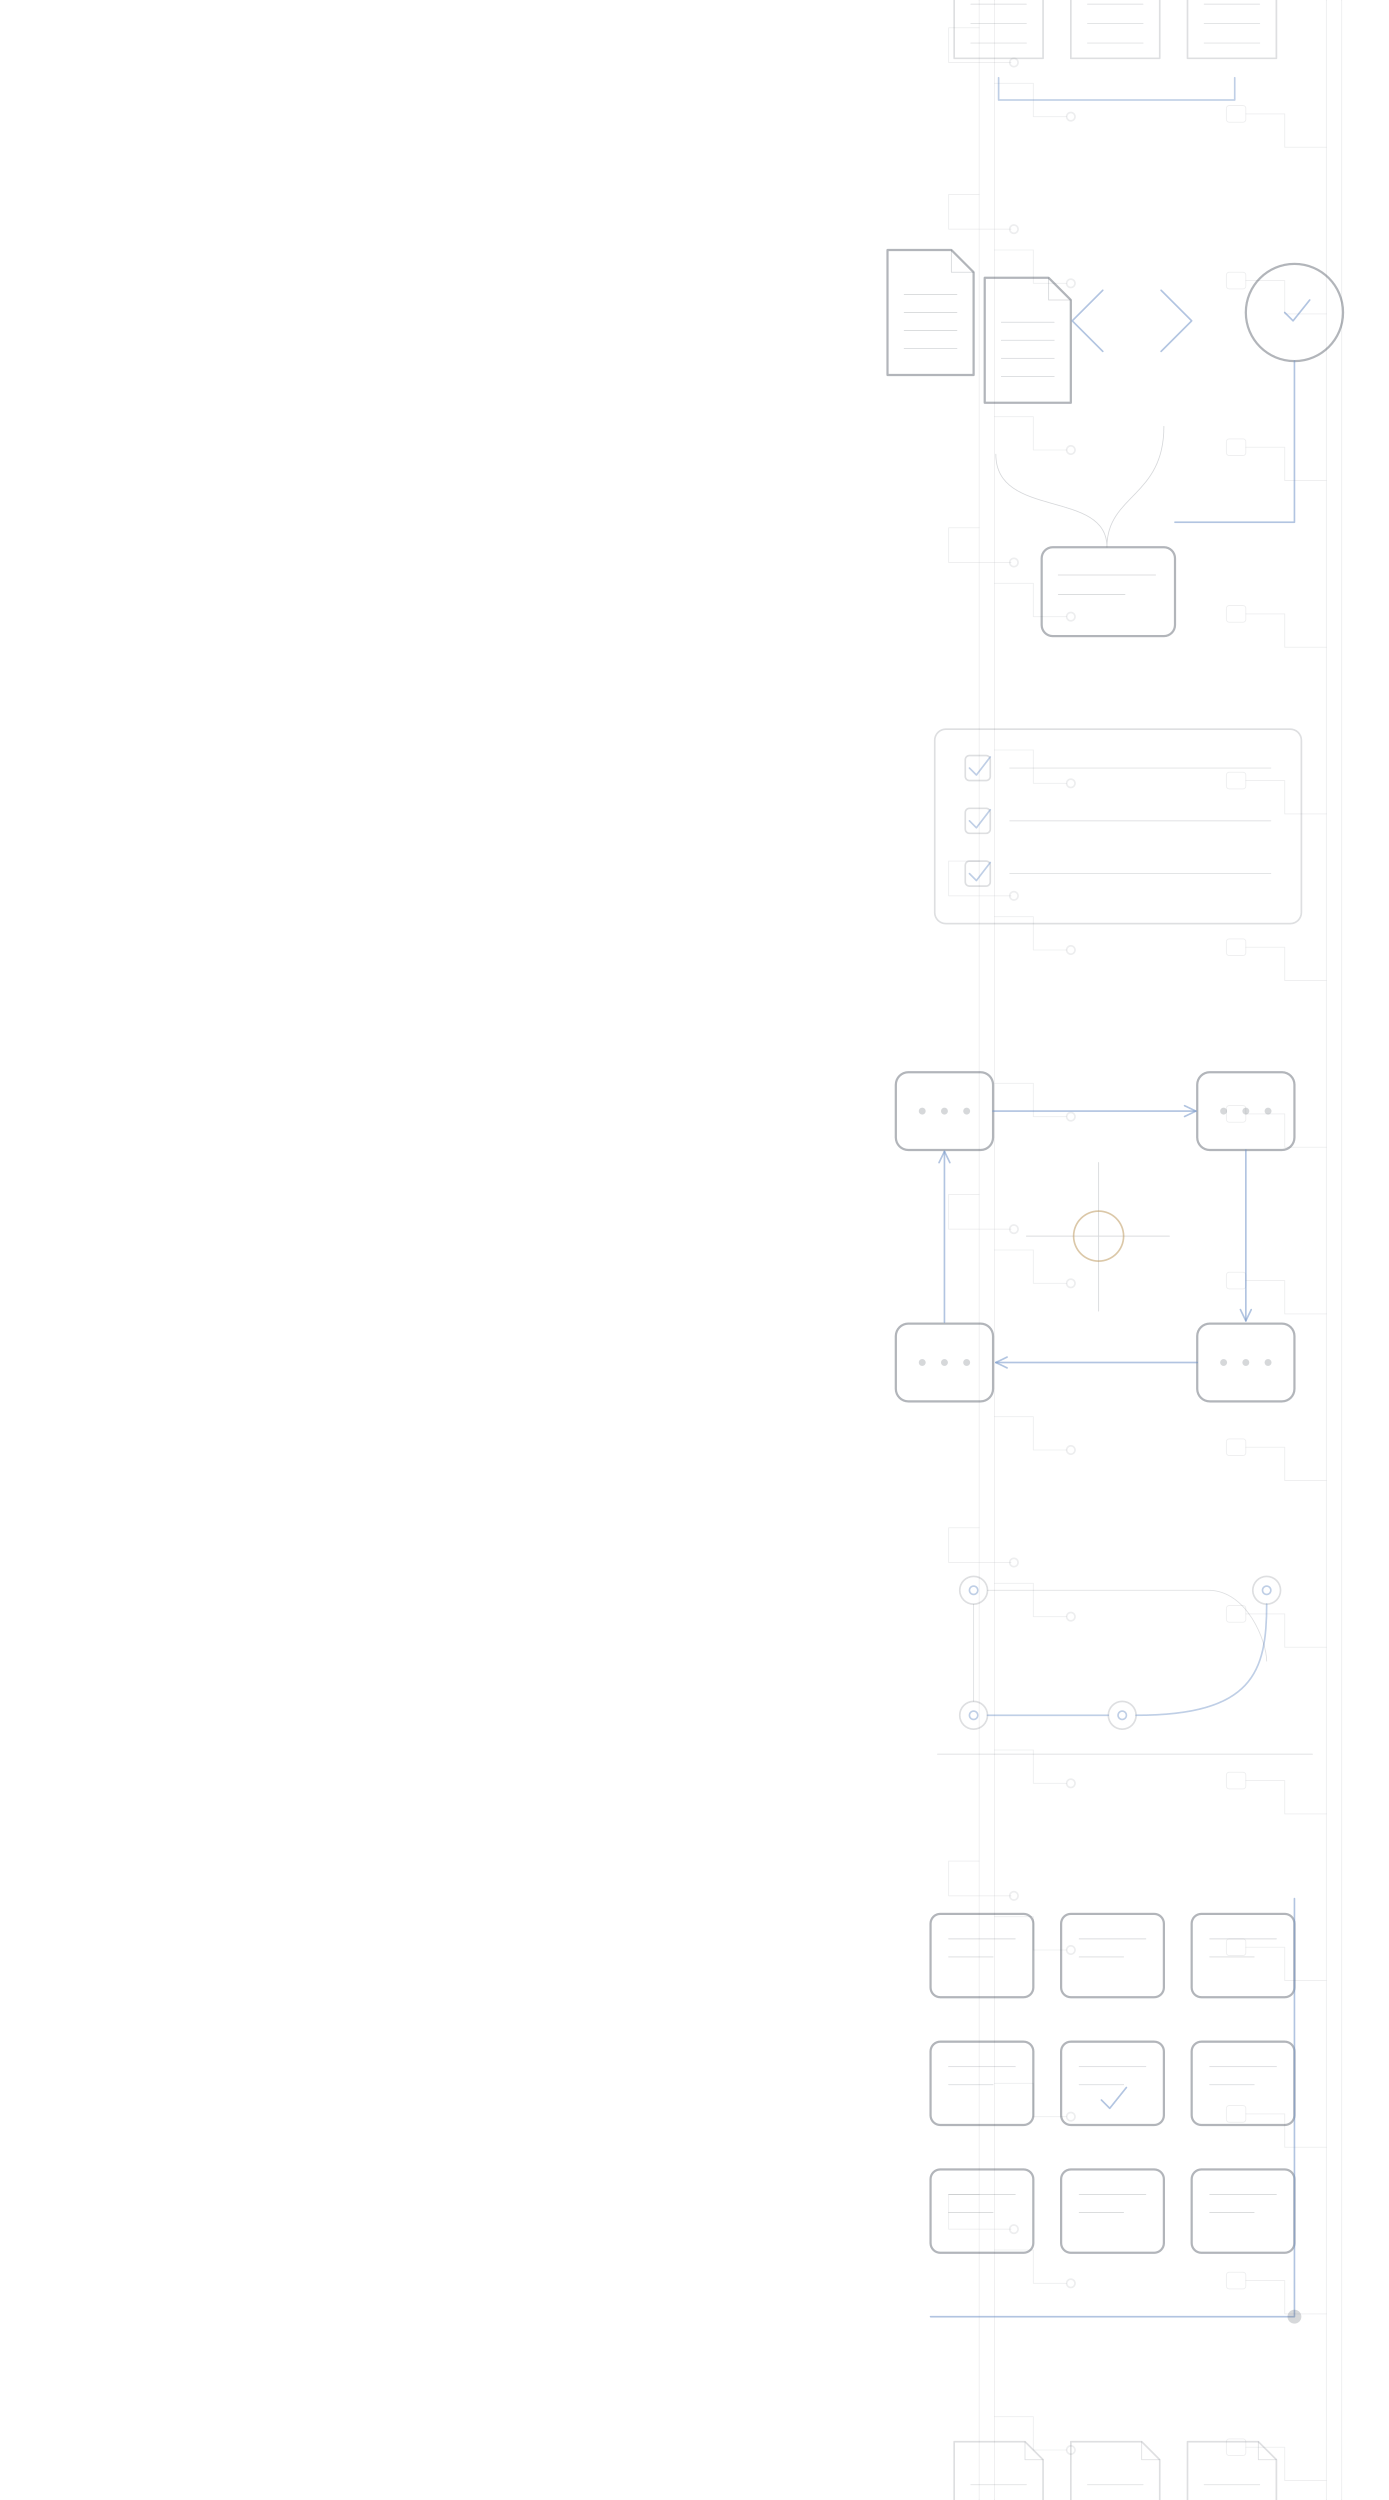
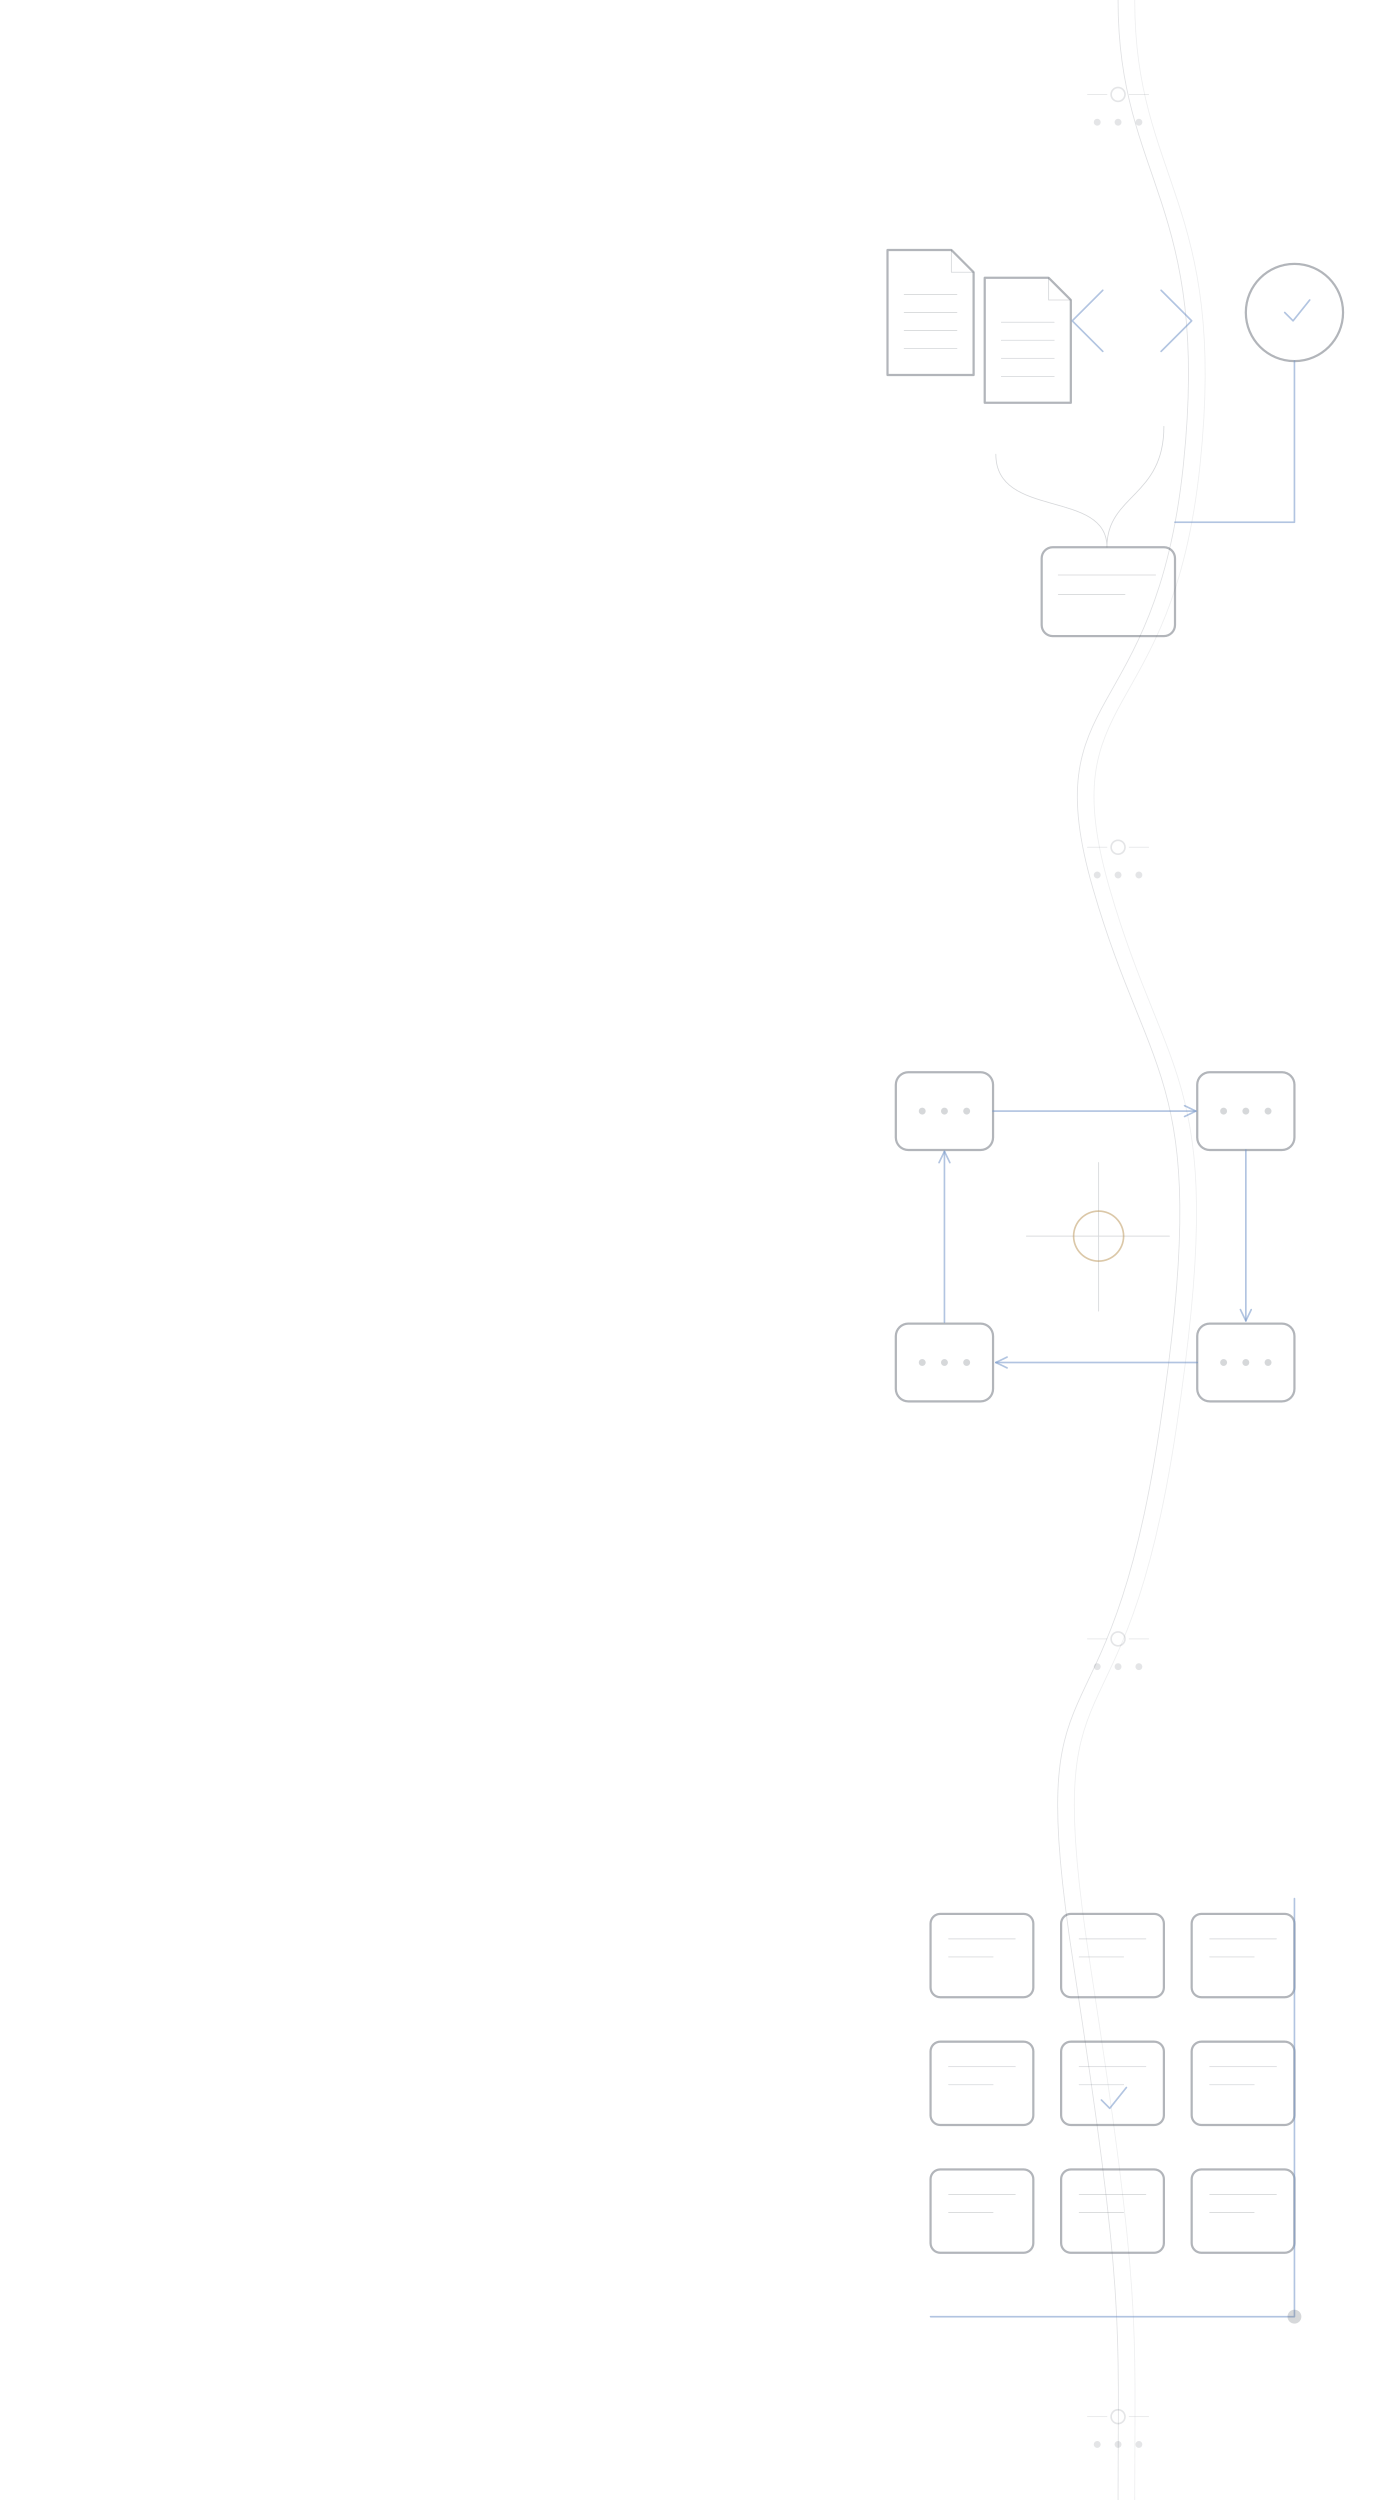
<svg xmlns="http://www.w3.org/2000/svg" width="1000" height="1800" viewBox="0 0 1000 1800" fill="none">
  <style>.art-ink,
.art-ink-soft,
.art-hair,
.art-blue,
.art-gold {
  fill: none;
  vector-effect: non-scaling-stroke;
  stroke-linecap: round;
  stroke-linejoin: round;
}

.art-ink {
  stroke: rgba(38, 48, 62, .42);
  stroke-width: 1.6;
}

.art-ink-soft {
  stroke: rgba(38, 48, 62, .22);
  stroke-width: 1.2;
}

/* Hairline filigree — the finest lines (tree-rings, arcs, contours). */
.art-hair {
  stroke: rgba(38, 48, 62, .22);
  stroke-width: 0.6;
}

.art-blue, .art-gold {
  stroke-width: 1.2;
  stroke-opacity: .55;
}

.art-blue { stroke: #5a82be; }
.art-gold { stroke: #b28945; }

.art-fill-ink {
  fill: rgba(38, 48, 62, .42);
  stroke: none;
}

/* Stipple dots for organic growth. */
.art-dot {
  fill: rgba(38, 48, 62, .22);
  stroke: none;
}</style>
-   <defs>
-     <g id="post-texture" opacity=".38">
-       <path class="art-hair" d="M705 0V1800" />
-       <path class="art-hair" d="M716 0V1800" />
-       <path class="art-hair" d="M955 0V1800" />
-       <path class="art-hair" d="M966 0V1800" />
-       <path class="art-hair" d="M716 60H744V84H768" />
-       <circle class="art-ink-soft" cx="771" cy="84" r="3" />
-       <path class="art-hair" d="M955 106H925V82H897" />
-       <rect class="art-hair" x="883" y="76" width="14" height="12" rx="2" />
-       <path class="art-hair" d="M705 140H683V165H728" />
-       <circle class="art-ink-soft" cx="730" cy="165" r="3" />
-       <path class="art-hair" d="M716 180H744V204H768" />
-       <circle class="art-ink-soft" cx="771" cy="204" r="3" />
-       <path class="art-hair" d="M955 226H925V202H897" />
-       <rect class="art-hair" x="883" y="196" width="14" height="12" rx="2" />
-       <path class="art-hair" d="M716 300H744V324H768" />
-       <circle class="art-ink-soft" cx="771" cy="324" r="3" />
-       <path class="art-hair" d="M955 346H925V322H897" />
-       <rect class="art-hair" x="883" y="316" width="14" height="12" rx="2" />
-       <path class="art-hair" d="M705 380H683V405H728" />
-       <circle class="art-ink-soft" cx="730" cy="405" r="3" />
-       <path class="art-hair" d="M716 420H744V444H768" />
-       <circle class="art-ink-soft" cx="771" cy="444" r="3" />
-       <path class="art-hair" d="M955 466H925V442H897" />
-       <rect class="art-hair" x="883" y="436" width="14" height="12" rx="2" />
-       <path class="art-hair" d="M716 540H744V564H768" />
-       <circle class="art-ink-soft" cx="771" cy="564" r="3" />
-       <path class="art-hair" d="M955 586H925V562H897" />
-       <rect class="art-hair" x="883" y="556" width="14" height="12" rx="2" />
-       <path class="art-hair" d="M705 620H683V645H728" />
-       <circle class="art-ink-soft" cx="730" cy="645" r="3" />
-       <path class="art-hair" d="M716 660H744V684H768" />
-       <circle class="art-ink-soft" cx="771" cy="684" r="3" />
-       <path class="art-hair" d="M955 706H925V682H897" />
-       <rect class="art-hair" x="883" y="676" width="14" height="12" rx="2" />
-       <path class="art-hair" d="M716 780H744V804H768" />
-       <circle class="art-ink-soft" cx="771" cy="804" r="3" />
-       <path class="art-hair" d="M955 826H925V802H897" />
-       <rect class="art-hair" x="883" y="796" width="14" height="12" rx="2" />
-       <path class="art-hair" d="M705 860H683V885H728" />
-       <circle class="art-ink-soft" cx="730" cy="885" r="3" />
-       <path class="art-hair" d="M716 900H744V924H768" />
-       <circle class="art-ink-soft" cx="771" cy="924" r="3" />
-       <path class="art-hair" d="M955 946H925V922H897" />
-       <rect class="art-hair" x="883" y="916" width="14" height="12" rx="2" />
-       <path class="art-hair" d="M716 1020H744V1044H768" />
-       <circle class="art-ink-soft" cx="771" cy="1044" r="3" />
-       <path class="art-hair" d="M955 1066H925V1042H897" />
-       <rect class="art-hair" x="883" y="1036" width="14" height="12" rx="2" />
-       <path class="art-hair" d="M705 1100H683V1125H728" />
-       <circle class="art-ink-soft" cx="730" cy="1125" r="3" />
-       <path class="art-hair" d="M716 1140H744V1164H768" />
-       <circle class="art-ink-soft" cx="771" cy="1164" r="3" />
-       <path class="art-hair" d="M955 1186H925V1162H897" />
-       <rect class="art-hair" x="883" y="1156" width="14" height="12" rx="2" />
-       <path class="art-hair" d="M716 1260H744V1284H768" />
-       <circle class="art-ink-soft" cx="771" cy="1284" r="3" />
-       <path class="art-hair" d="M955 1306H925V1282H897" />
-       <rect class="art-hair" x="883" y="1276" width="14" height="12" rx="2" />
-       <path class="art-hair" d="M705 1340H683V1365H728" />
-       <circle class="art-ink-soft" cx="730" cy="1365" r="3" />
-       <path class="art-hair" d="M716 1380H744V1404H768" />
-       <circle class="art-ink-soft" cx="771" cy="1404" r="3" />
-       <path class="art-hair" d="M955 1426H925V1402H897" />
-       <rect class="art-hair" x="883" y="1396" width="14" height="12" rx="2" />
-       <path class="art-hair" d="M716 1500H744V1524H768" />
-       <circle class="art-ink-soft" cx="771" cy="1524" r="3" />
-       <path class="art-hair" d="M955 1546H925V1522H897" />
-       <rect class="art-hair" x="883" y="1516" width="14" height="12" rx="2" />
-       <path class="art-hair" d="M705 1580H683V1605H728" />
-       <circle class="art-ink-soft" cx="730" cy="1605" r="3" />
-       <path class="art-hair" d="M716 1620H744V1644H768" />
-       <circle class="art-ink-soft" cx="771" cy="1644" r="3" />
-       <path class="art-hair" d="M955 1666H925V1642H897" />
-       <rect class="art-hair" x="883" y="1636" width="14" height="12" rx="2" />
-       <path class="art-hair" d="M716 1740H744V1764H768" />
-       <circle class="art-ink-soft" cx="771" cy="1764" r="3" />
-       <path class="art-hair" d="M955 1786H925V1762H897" />
-       <rect class="art-hair" x="883" y="1756" width="14" height="12" rx="2" />
-       <path class="art-hair" d="M705 1820H683V1845H728" />
-       <circle class="art-ink-soft" cx="730" cy="1845" r="3" />
-     </g>
-   </defs>
-   <use href="#post-texture" transform="translate(0 -1800)" />
-   <use href="#post-texture" transform="translate(0 0)" />
-   <use href="#post-texture" transform="translate(0 1800)" />
-   <g transform="translate(805 0)" opacity=".7">
-     <path class="art-ink-soft" d="M-118-42h51l13 13v71h-64Z" />
-     <path class="art-hair" d="M-67-42v13h13" />
-     <path class="art-hair" d="M-106 -11L-66 -11" />
-     <path class="art-hair" d="M-106 3L-66 3" />
-     <path class="art-hair" d="M-106 17L-66 17" />
-     <path class="art-hair" d="M-106 31L-66 31" />
-     <path class="art-ink-soft" d="M-34-42h51l13 13v71h-64Z" />
-     <path class="art-hair" d="M17-42v13h13" />
-     <path class="art-hair" d="M-22 -11L18 -11" />
-     <path class="art-hair" d="M-22 3L18 3" />
-     <path class="art-hair" d="M-22 17L18 17" />
-     <path class="art-hair" d="M-22 31L18 31" />
-     <path class="art-ink-soft" d="M50-42h51l13 13v71h-64Z" />
-     <path class="art-hair" d="M101-42v13h13" />
-     <path class="art-hair" d="M62 -11L102 -11" />
-     <path class="art-hair" d="M62 3L102 3" />
-     <path class="art-hair" d="M62 17L102 17" />
-     <path class="art-hair" d="M62 31L102 31" />
-     <path class="art-blue" d="M-86 56V72H84V56" />
+   <g transform="translate(0 0)" opacity=".65">
+     <path class="art-hair" d="M805 0C805 130 872 145 852 335S745 495 787 640S873 775 835 1028S736 1175 773 1415S805 1670 805 1800" />
  </g>
-   <g transform="translate(805 595)" opacity=".7">
-     <rect class="art-ink-soft" x="-132" y="-70" width="264" height="140" rx="8" />
-     <rect class="art-ink-soft" x="-110" y="-51" width="18" height="18" rx="3" />
-     <path class="art-blue" d="M-107 -42l5 5 10-13" />
-     <path class="art-hair" d="M-78 -42L110 -42" />
-     <rect class="art-ink-soft" x="-110" y="-13" width="18" height="18" rx="3" />
-     <path class="art-blue" d="M-107 -4l5 5 10-13" />
-     <path class="art-hair" d="M-78 -4L110 -4" />
-     <rect class="art-ink-soft" x="-110" y="25" width="18" height="18" rx="3" />
-     <path class="art-blue" d="M-107 34l5 5 10-13" />
-     <path class="art-hair" d="M-78 34L110 34" />
+   <g transform="translate(12 0)" opacity=".35">
+     <path class="art-hair" d="M805 0C805 130 872 145 852 335S745 495 787 640S873 775 835 1028S736 1175 773 1415S805 1670 805 1800" />
  </g>
-   <g transform="translate(805 1190)" opacity=".7">
-     <circle class="art-ink-soft" cx="-104" cy="-45" r="10" />
-     <circle class="art-blue" cx="-104" cy="-45" r="3" />
-     <circle class="art-ink-soft" cx="-104" cy="45" r="10" />
-     <circle class="art-blue" cx="-104" cy="45" r="3" />
-     <circle class="art-ink-soft" cx="3" cy="45" r="10" />
-     <circle class="art-blue" cx="3" cy="45" r="3" />
-     <circle class="art-ink-soft" cx="107" cy="-45" r="10" />
-     <circle class="art-blue" cx="107" cy="-45" r="3" />
-     <path class="art-hair" d="M-104 -35L-104 35" />
-     <path class="art-blue" d="M-94 45H-7M13 45C97 45 107 14 107-35" />
-     <path class="art-hair" d="M-94-45H65C93-45 107-8 107 6" />
-     <path class="art-hair" d="M-130 73L140 73" />
+   <g transform="translate(805 68)" opacity=".55">
+     <circle class="art-ink-soft" cx="0" cy="0" r="5" />
+     <path class="art-hair" d="M-22 0L-8 0" />
+     <path class="art-hair" d="M8 0L22 0" />
+     <circle class="art-dot" cx="-15" cy="20" r="2.5" />
+     <circle class="art-dot" cx="0" cy="20" r="2.5" />
+     <circle class="art-dot" cx="15" cy="20" r="2.5" />
  </g>
-   <g transform="translate(805 1800)" opacity=".7">
-     <path class="art-ink-soft" d="M-118-42h51l13 13v71h-64Z" />
-     <path class="art-hair" d="M-67-42v13h13" />
-     <path class="art-hair" d="M-106 -11L-66 -11" />
-     <path class="art-hair" d="M-106 3L-66 3" />
-     <path class="art-hair" d="M-106 17L-66 17" />
-     <path class="art-hair" d="M-106 31L-66 31" />
-     <path class="art-ink-soft" d="M-34-42h51l13 13v71h-64Z" />
-     <path class="art-hair" d="M17-42v13h13" />
-     <path class="art-hair" d="M-22 -11L18 -11" />
-     <path class="art-hair" d="M-22 3L18 3" />
-     <path class="art-hair" d="M-22 17L18 17" />
-     <path class="art-hair" d="M-22 31L18 31" />
-     <path class="art-ink-soft" d="M50-42h51l13 13v71h-64Z" />
-     <path class="art-hair" d="M101-42v13h13" />
-     <path class="art-hair" d="M62 -11L102 -11" />
-     <path class="art-hair" d="M62 3L102 3" />
-     <path class="art-hair" d="M62 17L102 17" />
-     <path class="art-hair" d="M62 31L102 31" />
-     <path class="art-blue" d="M-86 56V72H84V56" />
+   <g transform="translate(805 610)" opacity=".55">
+     <circle class="art-ink-soft" cx="0" cy="0" r="5" />
+     <path class="art-hair" d="M-22 0L-8 0" />
+     <path class="art-hair" d="M8 0L22 0" />
+     <circle class="art-dot" cx="-15" cy="20" r="2.5" />
+     <circle class="art-dot" cx="0" cy="20" r="2.5" />
+     <circle class="art-dot" cx="15" cy="20" r="2.5" />
+   </g>
+   <g transform="translate(805 1180)" opacity=".55">
+     <circle class="art-ink-soft" cx="0" cy="0" r="5" />
+     <path class="art-hair" d="M-22 0L-8 0" />
+     <path class="art-hair" d="M8 0L22 0" />
+     <circle class="art-dot" cx="-15" cy="20" r="2.5" />
+     <circle class="art-dot" cx="0" cy="20" r="2.5" />
+     <circle class="art-dot" cx="15" cy="20" r="2.5" />
+   </g>
+   <g transform="translate(805 1740)" opacity=".55">
+     <circle class="art-ink-soft" cx="0" cy="0" r="5" />
+     <path class="art-hair" d="M-22 0L-8 0" />
+     <path class="art-hair" d="M8 0L22 0" />
+     <circle class="art-dot" cx="-15" cy="20" r="2.5" />
+     <circle class="art-dot" cx="0" cy="20" r="2.5" />
+     <circle class="art-dot" cx="15" cy="20" r="2.5" />
  </g>
  <g transform="translate(805 295)" opacity=".85">
    <path class="art-ink" d="M-166 -115H-120L-104 -99V-25H-166Z" />
    <path class="art-hair" d="M-120 -115V-99H-104" />
    <path class="art-hair" d="M-154 -83L-116 -83" />
    <path class="art-hair" d="M-154 -70L-116 -70" />
    <path class="art-hair" d="M-154 -57L-116 -57" />
    <path class="art-hair" d="M-154 -44L-116 -44" />
    <path class="art-ink" d="M-96 -95H-50L-34 -79V-5H-96Z" />
    <path class="art-hair" d="M-50 -95V-79H-34" />
    <path class="art-hair" d="M-84 -63L-46 -63" />
    <path class="art-hair" d="M-84 -50L-46 -50" />
    <path class="art-hair" d="M-84 -37L-46 -37" />
    <path class="art-hair" d="M-84 -24L-46 -24" />
    <path class="art-blue" d="M-11-86l-22 22 22 22m42-44 22 22-22 22" />
    <path class="art-hair" d="M-88 32C-88 79-8 57-8 99M33 12C33 63-8 61-8 99" />
    <rect class="art-ink" x="-55" y="99" width="96" height="64" rx="8" />
    <path class="art-hair" d="M-43 119h70m-70 14h48" />
    <circle class="art-ink" cx="127" cy="-70" r="35" />
    <path class="art-blue" d="M120 -70l6 6 12-15" />
    <path class="art-blue" d="M127-35V81H41" />
  </g>
  <g transform="translate(805 890)" opacity=".85">
    <rect class="art-ink" x="-160" y="-118" width="70" height="56" rx="9" />
    <circle class="art-dot" cx="-141" cy="-90" r="2.5" />
    <circle class="art-dot" cx="-125" cy="-90" r="2.5" />
    <circle class="art-dot" cx="-109" cy="-90" r="2.5" />
    <rect class="art-ink" x="57" y="-118" width="70" height="56" rx="9" />
    <circle class="art-dot" cx="76" cy="-90" r="2.5" />
    <circle class="art-dot" cx="92" cy="-90" r="2.5" />
    <circle class="art-dot" cx="108" cy="-90" r="2.5" />
    <rect class="art-ink" x="57" y="63" width="70" height="56" rx="9" />
    <circle class="art-dot" cx="76" cy="91" r="2.5" />
    <circle class="art-dot" cx="92" cy="91" r="2.5" />
    <circle class="art-dot" cx="108" cy="91" r="2.5" />
    <rect class="art-ink" x="-160" y="63" width="70" height="56" rx="9" />
    <circle class="art-dot" cx="-141" cy="91" r="2.5" />
    <circle class="art-dot" cx="-125" cy="91" r="2.5" />
    <circle class="art-dot" cx="-109" cy="91" r="2.5" />
    <path class="art-blue" d="M-90 -90L56 -90" />
    <path class="art-blue" d="M47.9 -86.1L56 -90L47.9 -93.9" />
    <path class="art-blue" d="M92 -62L92 61" />
    <path class="art-blue" d="M88.1 52.9L92 61L95.9 52.9" />
    <path class="art-blue" d="M57 91L-88 91" />
    <path class="art-blue" d="M-79.9 87.1L-88 91L-79.9 94.9" />
    <path class="art-blue" d="M-125 62L-125 -61" />
    <path class="art-blue" d="M-121.1 -52.9L-125 -61L-128.9 -52.9" />
    <path class="art-hair" d="M-14-53V54M-66 0H37" />
    <circle class="art-gold" cx="-14" cy="0" r="18" />
  </g>
  <g transform="translate(805 1490)" opacity=".85">
    <rect class="art-ink" x="-135" y="-112" width="74" height="60" rx="7" />
    <path class="art-hair" d="M-122 -94h48m-48 13h32" />
    <rect class="art-ink" x="-41" y="-112" width="74" height="60" rx="7" />
    <path class="art-hair" d="M-28 -94h48m-48 13h32" />
    <rect class="art-ink" x="53" y="-112" width="74" height="60" rx="7" />
    <path class="art-hair" d="M66 -94h48m-48 13h32" />
    <rect class="art-ink" x="-135" y="-20" width="74" height="60" rx="7" />
    <path class="art-hair" d="M-122 -2h48m-48 13h32" />
    <rect class="art-ink" x="-41" y="-20" width="74" height="60" rx="7" />
    <path class="art-hair" d="M-28 -2h48m-48 13h32" />
    <path class="art-blue" d="M-12 22l6 6 12-15" />
    <rect class="art-ink" x="53" y="-20" width="74" height="60" rx="7" />
    <path class="art-hair" d="M66 -2h48m-48 13h32" />
    <rect class="art-ink" x="-135" y="72" width="74" height="60" rx="7" />
    <path class="art-hair" d="M-122 90h48m-48 13h32" />
    <rect class="art-ink" x="-41" y="72" width="74" height="60" rx="7" />
    <path class="art-hair" d="M-28 90h48m-48 13h32" />
    <rect class="art-ink" x="53" y="72" width="74" height="60" rx="7" />
    <path class="art-hair" d="M66 90h48m-48 13h32" />
    <path class="art-blue" d="M-135 178H127V-123" />
    <circle class="art-dot" cx="127" cy="178" r="5" />
  </g>
</svg>
